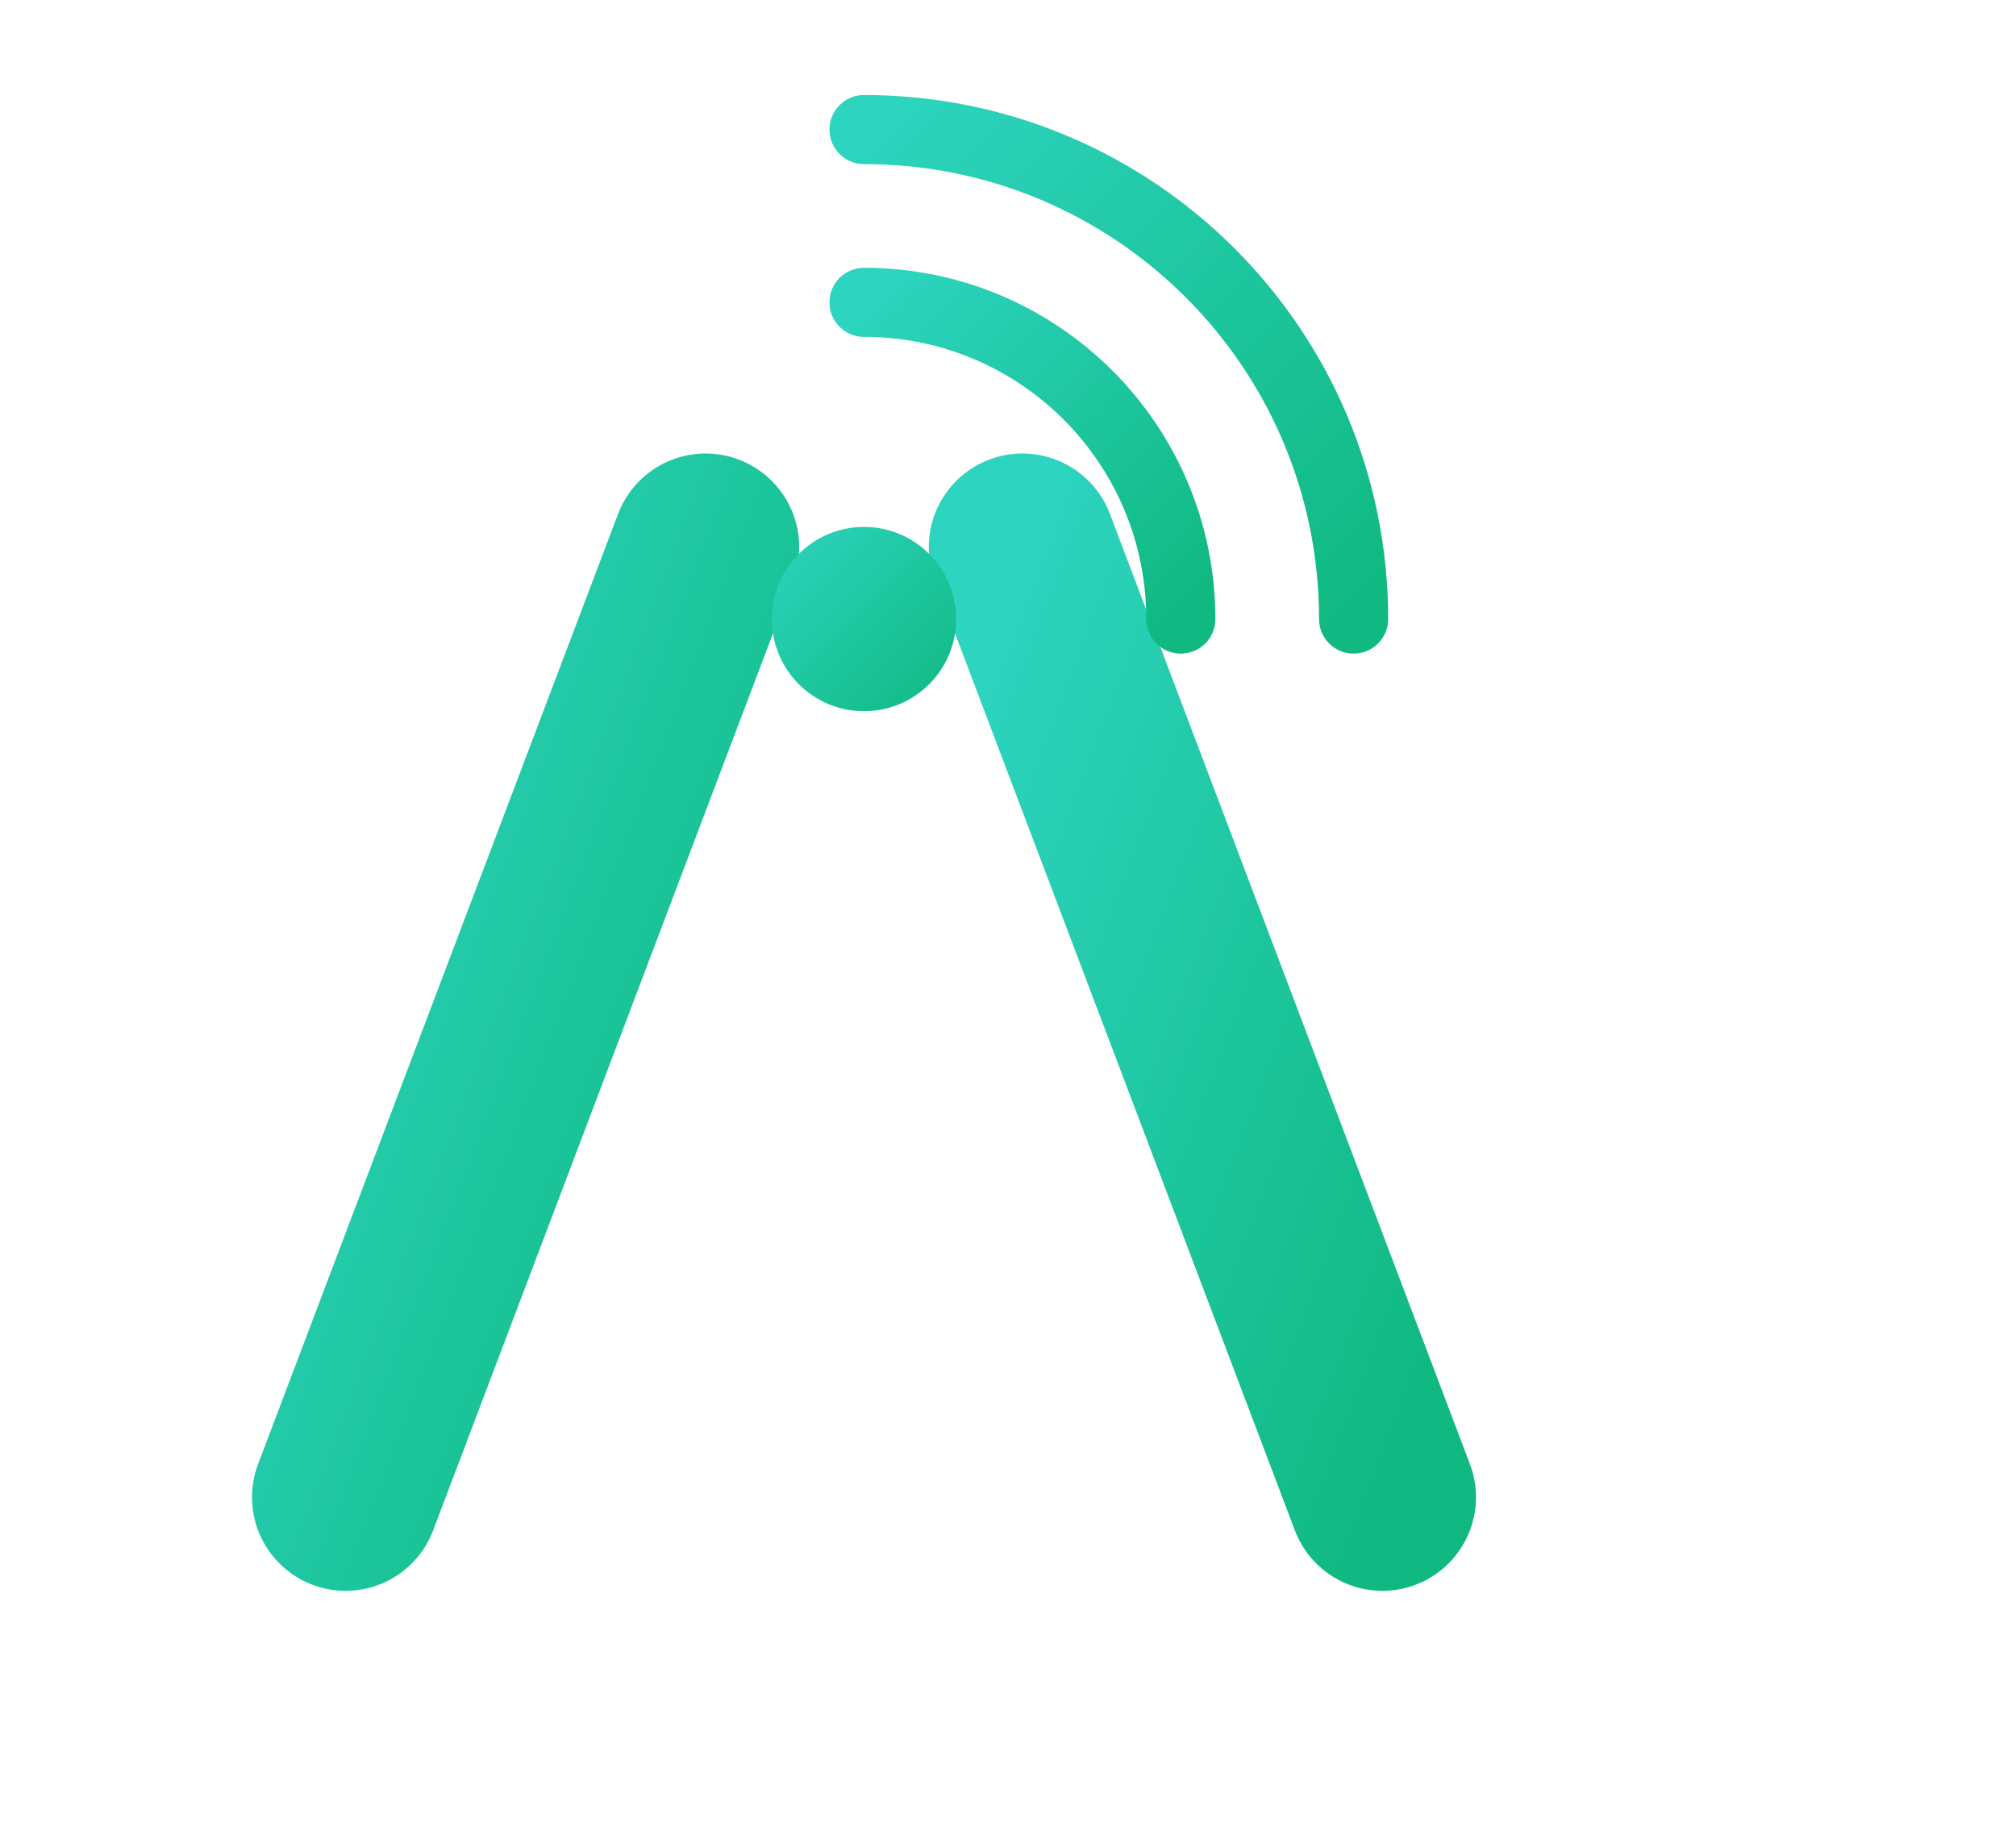
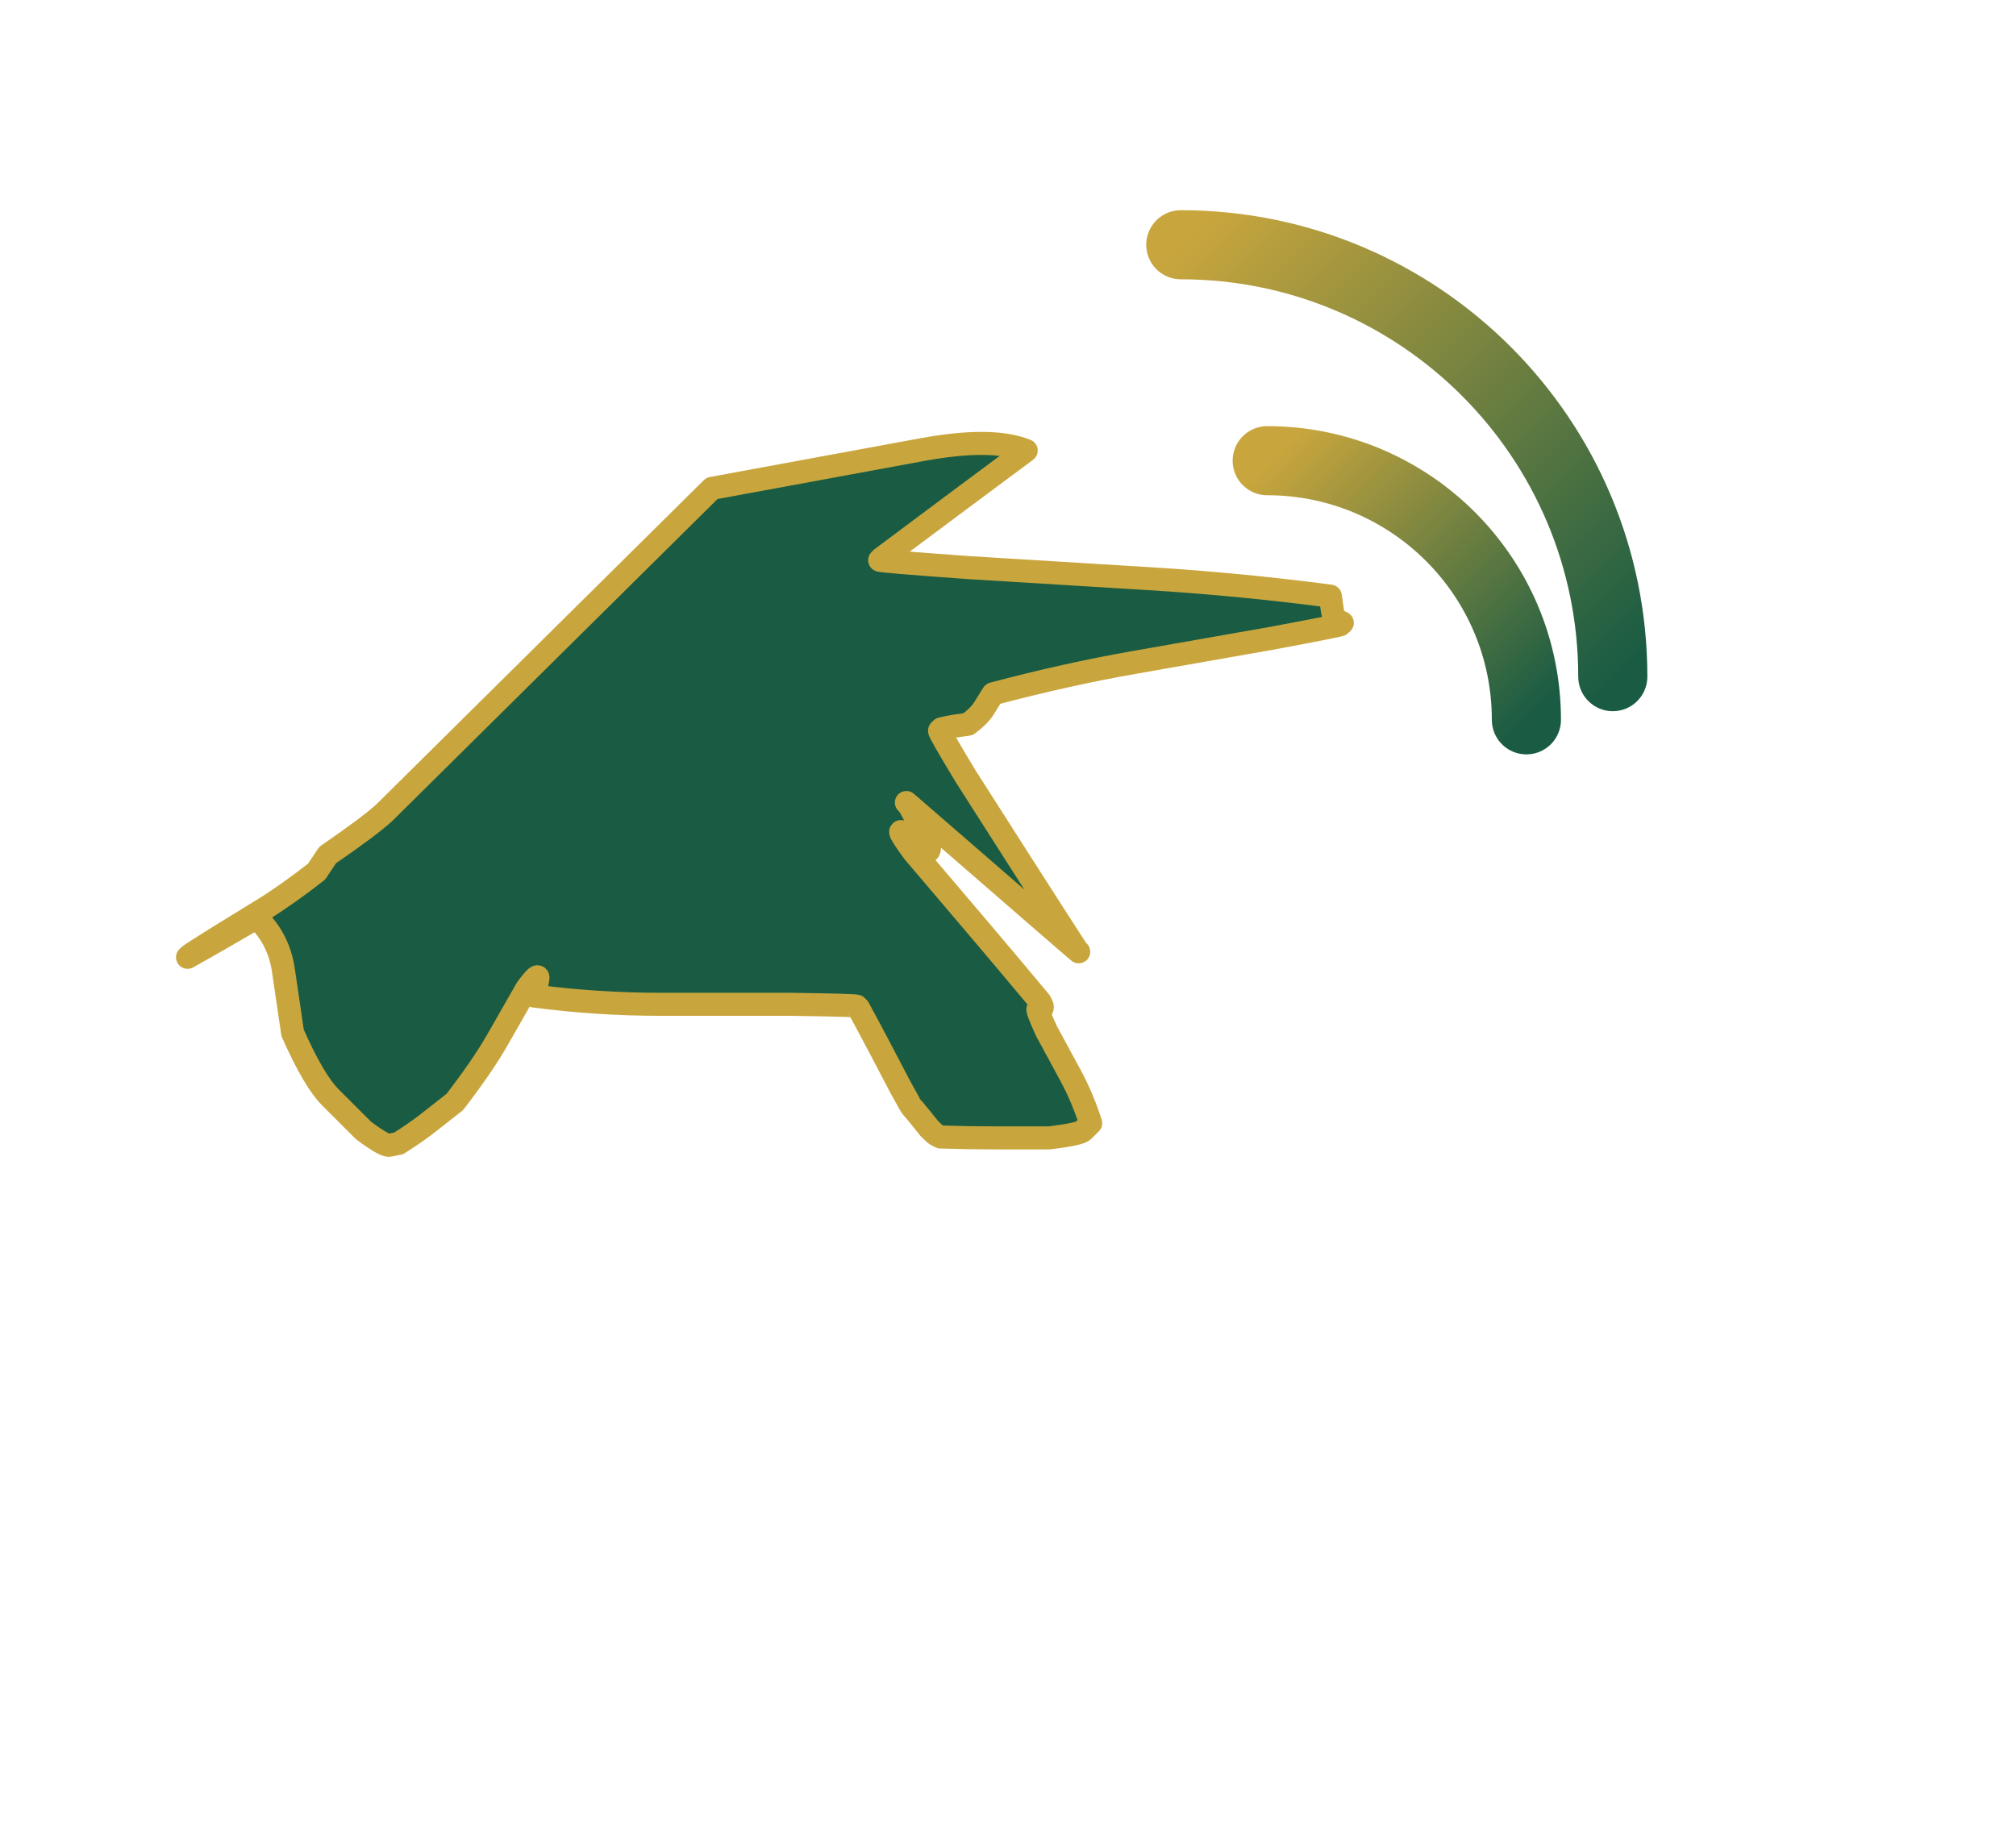
<svg xmlns="http://www.w3.org/2000/svg" viewBox="0 0 70 64" width="70" height="64" role="img" aria-label="Alcard">
  <defs>
    <linearGradient id="tg" x1="0" y1="0" x2="1" y2="1">
-       <stop offset="0" stop-color="#2DD4BF" />
-       <stop offset="1" stop-color="#10B981" />
+       <stop offset="0" stop-color="#C9A63D" />
+       <stop offset="1" stop-color="#1A5C43" />
    </linearGradient>
  </defs>
-   <path d="M 24.5 19 L 12 52" fill="none" stroke="url(#tg)" stroke-width="6.5" stroke-linecap="round" />
-   <path d="M 35.5 19 L 48 52" fill="none" stroke="url(#tg)" stroke-width="6.5" stroke-linecap="round" />
-   <line x1="19.5" y1="33.5" x2="40.5" y2="33.5" stroke="url(#tg)" stroke-width="5.5" stroke-linecap="round" />
-   <circle cx="30" cy="21.5" r="3.2" fill="url(#tg)" />
-   <path d="M 30 10.5 A 11 11 0 0 1 41 21.5" fill="none" stroke="url(#tg)" stroke-width="2.4" stroke-linecap="round" />
-   <path d="M 30 4.5 A 17 17 0 0 1 47 21.5" fill="none" stroke="url(#tg)" stroke-width="2.4" stroke-linecap="round" />
+   <g transform="translate(2,4) scale(0.16)">
+     <path d="M 142.0 81.0 Q 142.0 81.0 157.2 78.2 Q 172.4 75.4 187.6 72.6 Q 202.8 69.8 210.2 72.8 Q 202.4 78.6 194.6 84.4 Q 186.8 90.2 178.8 96.2 Q 178.6 96.4 178.4 96.6 Q 178.2 96.8 197.6 98.2 Q 217.2 99.4 236.8 100.6 Q 256.4 101.8 276.2 104.4 Q 276.4 105.8 276.6 107.2 Q 276.8 108.6 277.4 110.0 Q 277.8 110.0 278.2 110.0 Q 278.6 110.0 278.8 110.2 Q 278.6 110.4 278.4 110.6 Q 278.2 110.8 263.2 113.6 Q 248.4 116.2 233.6 118.8 Q 218.8 121.4 203.0 125.6 Q 202.0 127.2 201.0 128.8 Q 200.0 130.4 197.6 132.2 Q 196.2 132.4 194.8 132.6 Q 193.4 132.8 191.8 133.2 Q 191.6 133.4 191.4 133.6 Q 191.2 133.8 197.0 143.4 Q 203.0 152.8 209.0 162.2 Q 215.0 171.6 221.2 181.2 Q 221.4 181.4 221.6 181.6 Q 221.8 181.8 214.4 175.4 Q 206.8 168.8 199.2 162.2 Q 191.6 155.6 184.2 149.2 Q 184.4 149.4 184.6 149.6 Q 184.8 149.8 186.2 152.4 Q 187.4 154.8 188.6 157.2 Q 189.8 159.6 188.6 160.0 Q 186.2 158.0 183.8 156.0 Q 181.4 154.0 185.8 160.0 Q 192.6 168.0 199.4 176.0 Q 206.2 184.0 213.2 192.4 Q 213.4 192.8 213.6 193.2 Q 213.8 193.6 213.6 194.0 Q 213.2 194.0 212.8 194.0 Q 212.4 194.0 214.6 198.8 Q 217.2 203.6 219.8 208.4 Q 222.4 213.2 224.2 218.8 Q 223.4 219.6 222.6 220.4 Q 221.8 221.2 215.2 222.0 Q 209.4 222.0 203.6 222.0 Q 197.8 222.0 191.6 221.8 Q 191.2 221.6 190.8 221.4 Q 190.4 221.2 189.2 220.0 Q 188.4 219.0 187.6 218.0 Q 186.8 217.0 185.8 215.8 Q 185.6 215.6 185.4 215.4 Q 185.2 215.2 182.8 210.8 Q 180.6 206.6 178.4 202.4 Q 176.2 198.2 173.8 193.8 Q 173.6 193.6 173.4 193.4 Q 173.2 193.2 159.0 193.0 Q 145.0 193.0 131.0 193.0 Q 117.0 193.0 103.4 191.2 Q 103.8 189.4 104.2 187.6 Q 104.6 185.8 101.8 189.6 Q 98.6 195.2 95.4 200.8 Q 92.2 206.4 86.2 214.2 Q 83.4 216.4 80.6 218.6 Q 77.8 220.8 74.0 223.2 Q 73.0 223.4 72.0 223.6 Q 71.0 223.8 66.4 220.4 Q 62.8 216.8 59.2 213.2 Q 55.6 209.6 51.0 199.2 Q 50.0 192.4 49.0 185.6 Q 48.0 178.8 43.2 174.2 Q 39.4 176.4 35.6 178.6 Q 31.8 180.8 28.2 182.8 Q 28.4 182.6 28.6 182.4 Q 28.8 182.2 34.2 178.8 Q 39.4 175.6 44.6 172.4 Q 49.8 169.2 56.2 164.2 Q 57.4 162.4 58.6 160.6 Q 67.6 154.4 70.8 151.5 Z" fill="#1A5C43" stroke="#C9A63D" stroke-width="5" stroke-linejoin="round" />
+   </g>
+   <path d="M 44 16 A 9 9 0 0 1 53 25" fill="none" stroke="url(#tg)" stroke-width="2.4" stroke-linecap="round" />
+   <path d="M 41 8.5 A 15 15 0 0 1 56 23.5" fill="none" stroke="url(#tg)" stroke-width="2.4" stroke-linecap="round" />
</svg>
